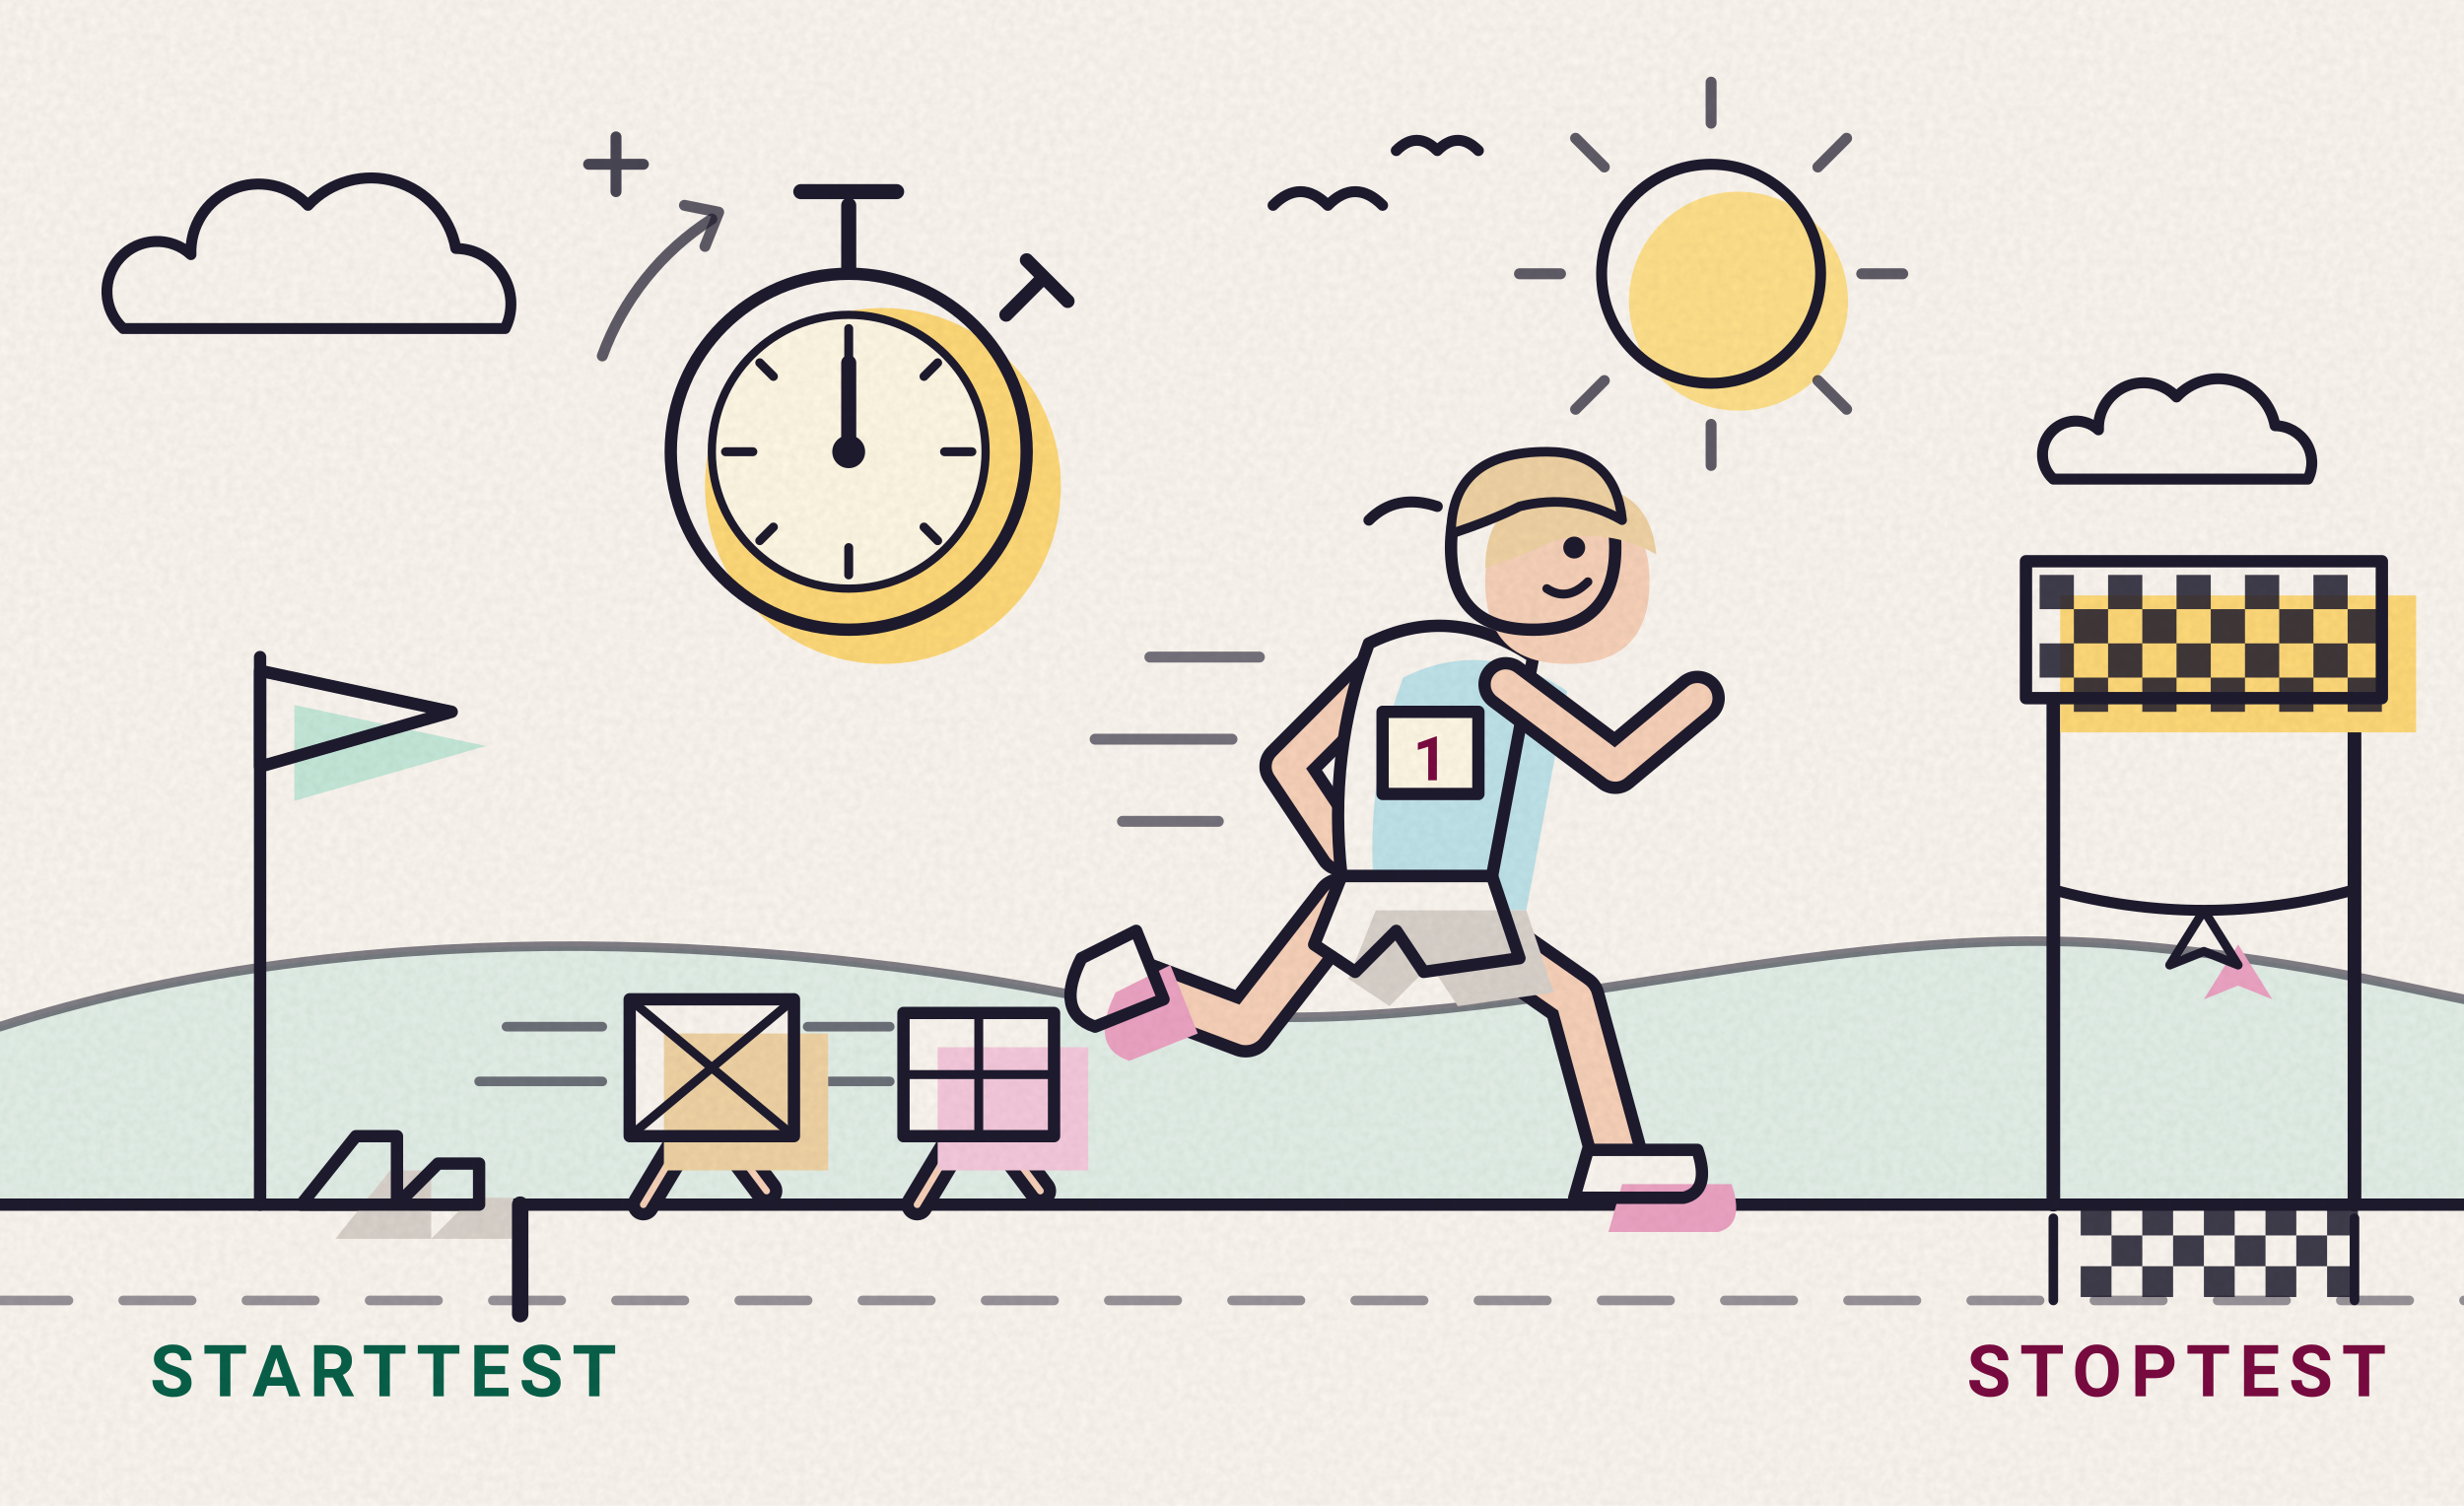
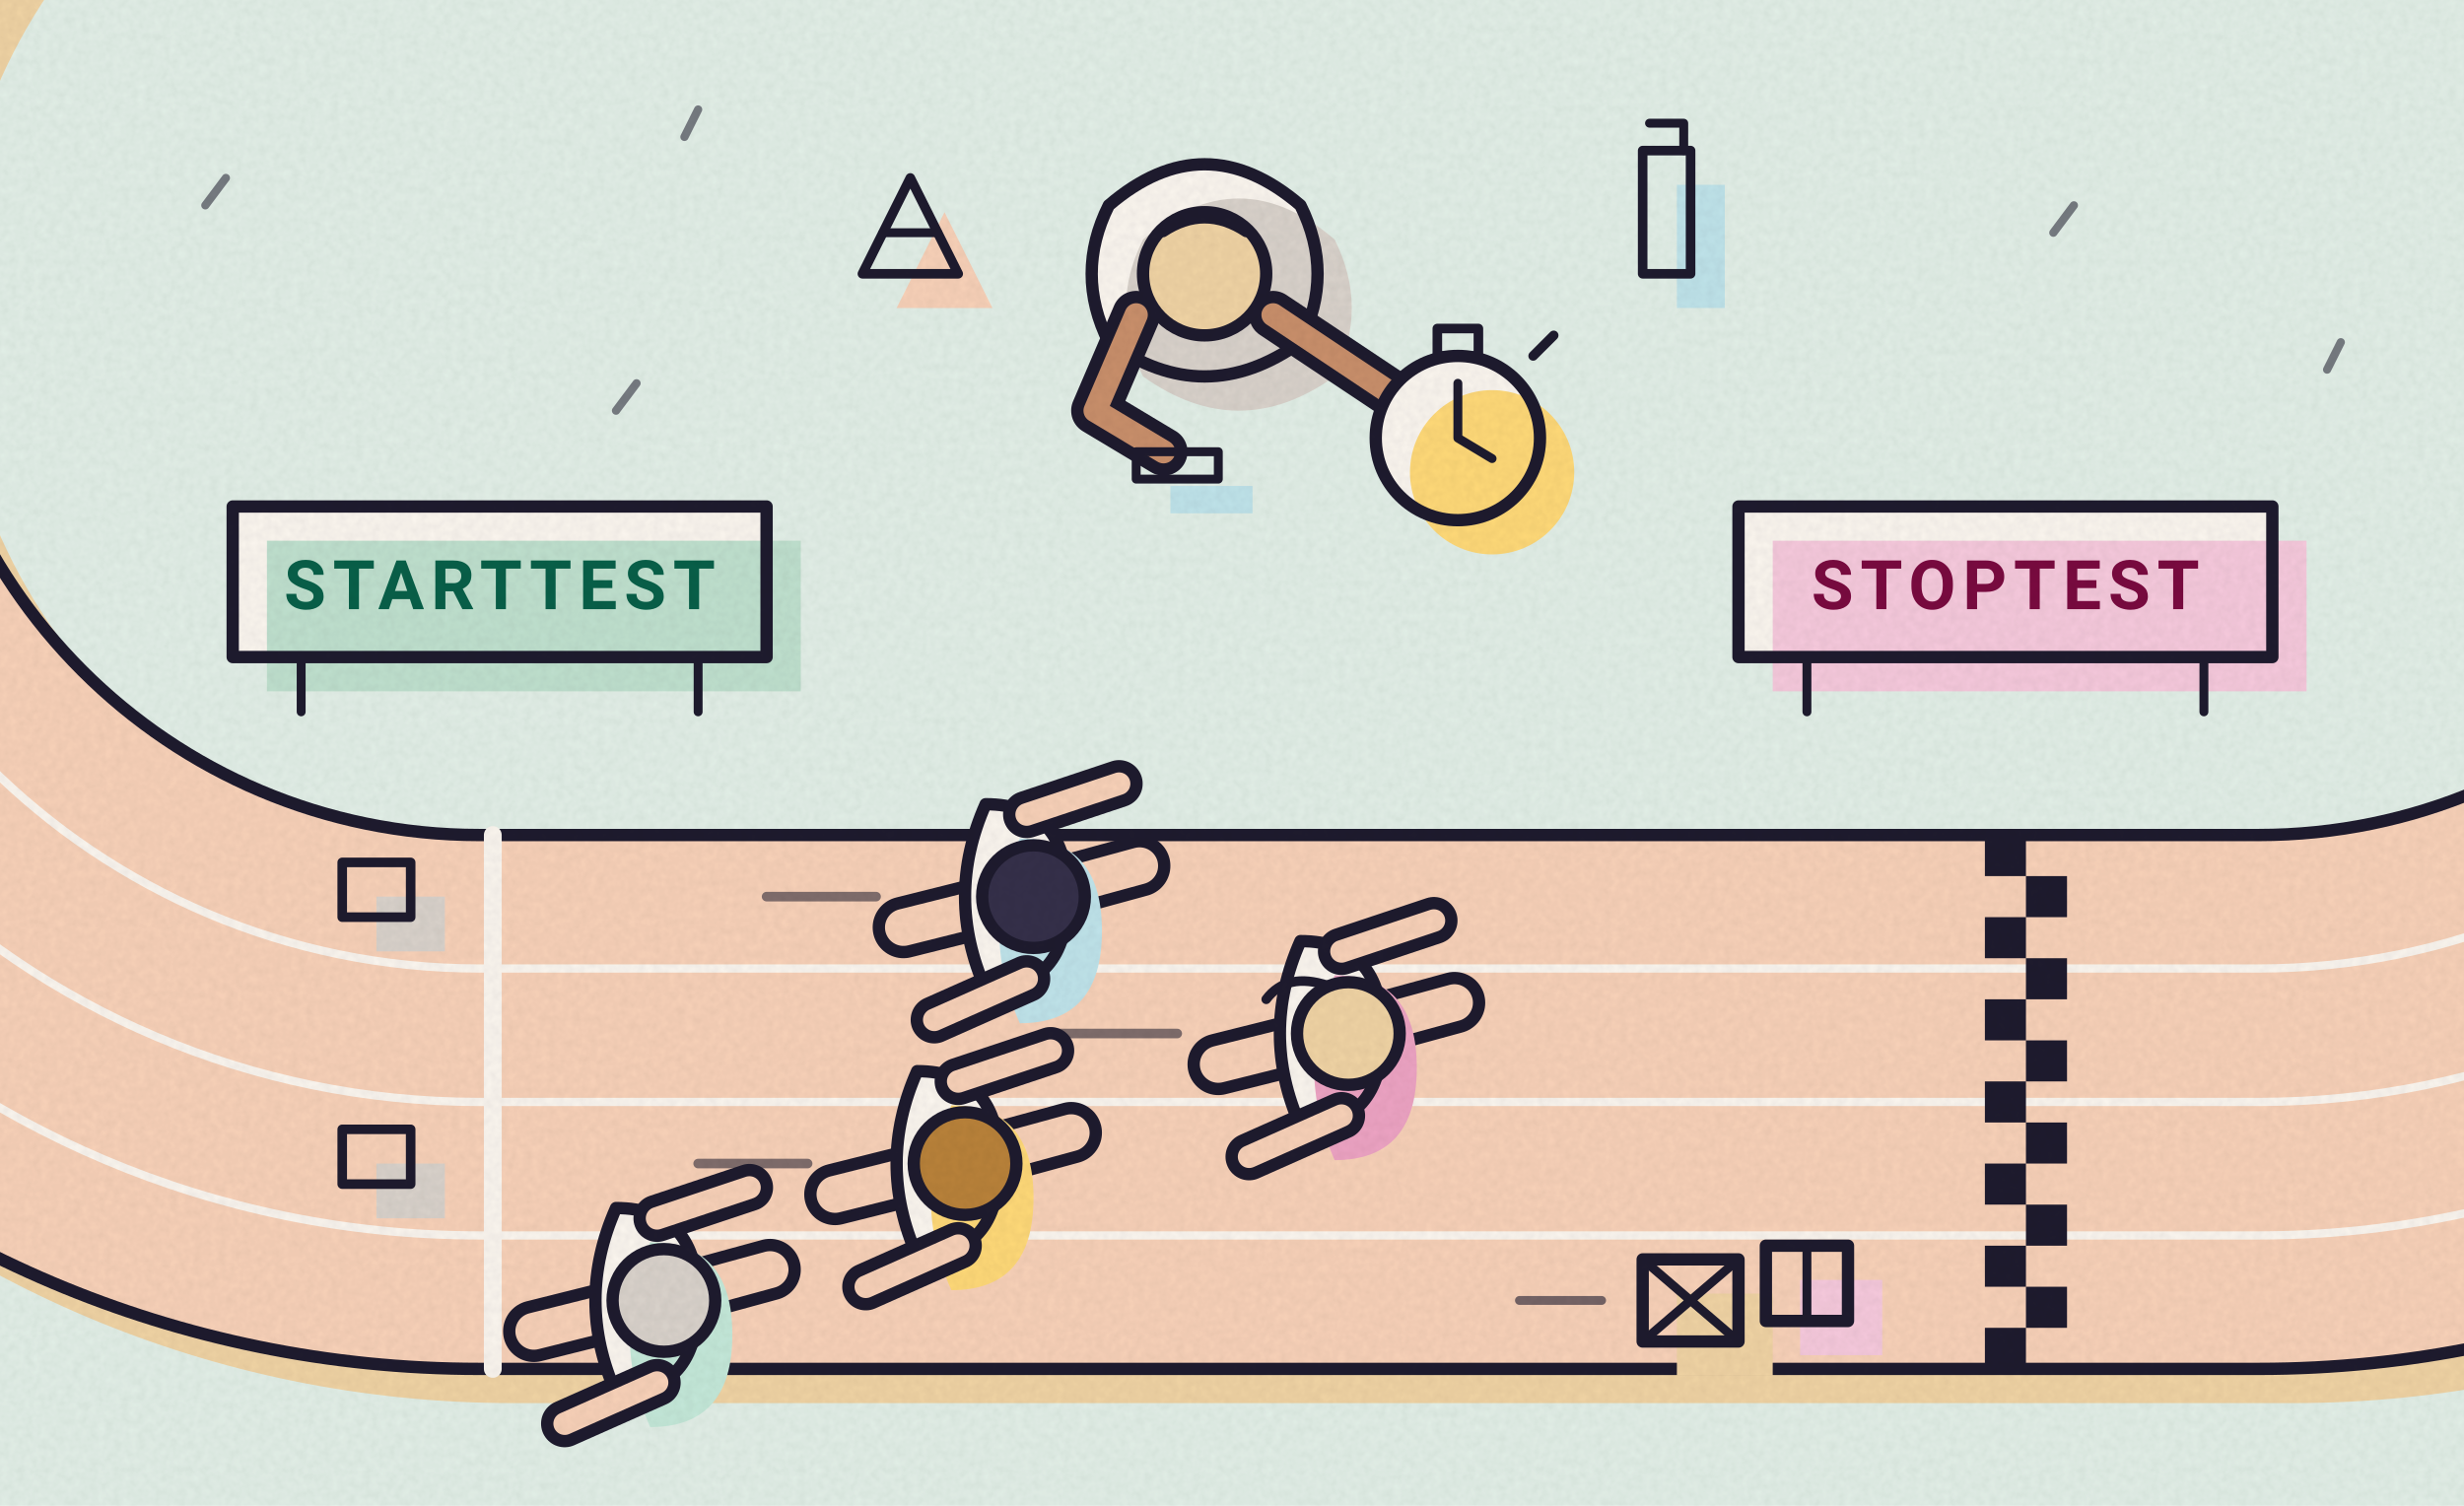
<svg xmlns="http://www.w3.org/2000/svg" xmlns:xlink="http://www.w3.org/1999/xlink" viewBox="0 0 360 220" stroke-linejoin="round" stroke-linecap="round">
  <defs>
    <filter id="sr-grain" x="0" y="0" width="100%" height="100%">
      <feTurbulence type="fractalNoise" baseFrequency=".85" numOctaves="2" stitchTiles="stitch" />
      <feColorMatrix values="0 0 0 0 0  0 0 0 0 0  0 0 0 0 0  0 0 0 .06 0" />
    </filter>
-     <path id="sr-s0" d="M38 176 V96" />
-     <path id="sr-s1" d="M38 98 L66 104 L38 112Z" />
-     <path id="sr-s2" d="M44 176 L52 166 H58 V176Z M58 176 L64 170 H70 V176Z" />
-     <path id="sr-s3" d="M124 40 V30 M117 28 H131" />
-     <path id="sr-s4" d="M147 46 L152 41 M150 38 L156 44" />
-     <path id="sr-s5" d="M150 66 A26 26 0 1 1 98 66 A26 26 0 1 1 150 66Z" />
-     <path id="sr-s6" d="M144 66 A20 20 0 1 1 104 66 A20 20 0 1 1 144 66Z" />
-     <path id="sr-s7" d="M92 146 H116 V166 H92Z" />
-     <path id="sr-s8" d="M132 148 H154 V166 H132Z" />
-     <path id="sr-s9" d="M158 140 L166 136 L170 146 L160 150 Q154 148 158 140Z" />
-     <path id="sr-s10" d="M232 168 H248 Q250 174 246 175 H230Z" />
-     <path id="sr-s11" d="M200 94 Q212 88 224 96 L218 128 H196 Q194 110 200 94Z" />
-     <path id="sr-s12" d="M202 104 H216 V116 H202Z" />
-     <path id="sr-s13" d="M196 128 H218 L222 140 L208 142 L204 136 L198 142 L192 138Z" />
-     <path id="sr-s14" d="M212 80 Q212 68 224 68 Q236 68 236 80 Q236 92 224 92 Q212 92 212 80Z" />
-     <path id="sr-s15" d="M212 78 Q212 66 226 66 Q236 66 237 76 Q230 72 222 74 Q218 76 212 78Z" />
-     <path id="sr-s16" d="M210 74 Q204 72 200 76" />
-     <path id="sr-s17" d="M300 176 V84 M344 176 V84" />
-     <path id="sr-s18" d="M296 82 H348 V102 H296Z" />
-     <path id="sr-s19" d="M300 130 Q322 136 344 130" />
-     <path id="sr-s20" d="M322 133 l-5 8 l5 -2 l5 2z" />
+     <path id="sr-s0" d="M50 126 H60 V134 H50Z M50 165 H60 V173 H50Z" />
+     <path id="sr-s1" d="M144 117.5 Q156 117.5 156 131 Q156 144.5 144 144.5 Q138 131 144 117.5Z" />
+     <path id="sr-s2" d="M190 137.5 Q202 137.5 202 151 Q202 164.5 190 164.5 Q184 151 190 137.5Z" />
+     <path id="sr-s3" d="M134 156.5 Q146 156.5 146 170 Q146 183.5 134 183.5 Q128 170 134 156.5Z" />
+     <path id="sr-s4" d="M90 176.5 Q102 176.5 102 190 Q102 203.5 90 203.5 Q84 190 90 176.5Z" />
+     <path id="sr-s5" d="M240 184 H254 V196 H240Z" />
+     <path id="sr-s6" d="M258 182 H270 V193 H258Z" />
+     <path id="sr-s7" d="M34 74 H112 V96 H34Z" />
+     <path id="sr-s8" d="M254 74 H332 V96 H254Z" />
+     <path id="sr-s9" d="M162 30 Q176 18 190 30 Q195 40 190 50 Q176 60 162 50 Q157 40 162 30Z" />
+     <path id="sr-s10" d="M170 34 Q176 30 182 34" />
+     <path id="sr-s11" d="M201 64 A12 12 0 1 1 225 64 A12 12 0 1 1 201 64Z" />
+     <path id="sr-s12" d="M210 48 H216 V52 H210Z M224 52 l3 -3" />
+     <path id="sr-s13" d="M166 66 H178 V70 H166Z" />
+     <path id="sr-s14" d="M126 40 L133 26 L140 40Z" />
+     <path id="sr-s15" d="M240 22 H247 V40 H240Z" />
  </defs>
-   <rect width="360" height="220" fill="#FBF6EF" />
-   <circle cx="254" cy="44" r="16" fill="#FFE08A" />
-   <circle cx="250" cy="40" r="16" fill="none" stroke="#1E1B2E" stroke-width="1.6" />
-   <path d="M272.0 40.0 L278.0 40.0 M265.6 55.6 L269.8 59.8 M250.0 62.0 L250.0 68.0 M234.4 55.6 L230.2 59.8 M228.0 40.0 L222.0 40.0 M234.4 24.4 L230.2 20.2 M250.0 18.0 L250.0 12.0 M265.6 24.4 L269.8 20.2" fill="none" stroke="#1E1B2E" stroke-width="1.6" opacity=".7" />
-   <path transform="translate(18 30) scale(0.9)" d="M0 20 H62 A9 9 0 0 0 54 7 A14 14 0 0 0 30 0 A11 11 0 0 0 11 8 A8 8 0 0 0 0 20Z" fill="none" stroke="#1E1B2E" stroke-width="1.78" />
-   <path transform="translate(300 58) scale(0.6)" d="M0 20 H62 A9 9 0 0 0 54 7 A14 14 0 0 0 30 0 A11 11 0 0 0 11 8 A8 8 0 0 0 0 20Z" fill="none" stroke="#1E1B2E" stroke-width="2.67" />
-   <path d="M186 30 q4 -4 8 0 q4 -4 8 0 M204 22 q3 -3 6 0 q3 -3 6 0" fill="none" stroke="#1E1B2E" stroke-width="1.6" />
-   <path d="M90 20 v8 M86 24 h8" fill="none" stroke="#1E1B2E" stroke-width="1.6" opacity=".8" />
-   <path d="M232 83 v6 M229 86 h6" fill="none" stroke="#1E1B2E" stroke-width="1.6" opacity=".8" />
-   <path d="M0 150 C50 134 110 136 160 146 C210 156 260 134 310 138 C334 140 350 144 360 146 V176 H0Z" fill="#E2EFE7" />
-   <path d="M0 150 C50 134 110 136 160 146 C210 156 260 134 310 138 C334 140 350 144 360 146" fill="none" stroke="#1E1B2E" stroke-width="1.4" opacity=".55" />
-   <path d="M0 176 H360" fill="none" stroke="#1E1B2E" stroke-width="1.8" />
-   <path d="M0 190 H360" fill="none" stroke="#1E1B2E" stroke-width="1.4" opacity=".45" stroke-dasharray="10 8" />
-   <use xlink:href="#sr-s0" fill="none" stroke="#1E1B2E" stroke-width="1.8" />
+   <rect width="360" height="220" fill="#E2EFE7" />
+   <path d="M70 -120 H330 A160 160 0 0 1 330 200 H70 A160 160 0 0 1 70 -120Z M70 -42 H330 A82 82 0 0 1 330 122 H70 A82 82 0 0 1 70 -42Z" fill="#F0D3A4" fill-rule="evenodd" transform="translate(5 5)" />
+   <path d="M70 -120 H330 A160 160 0 0 1 330 200 H70 A160 160 0 0 1 70 -120Z M70 -42 H330 A82 82 0 0 1 330 122 H70 A82 82 0 0 1 70 -42Z" fill="#F8D1B8" fill-rule="evenodd" />
+   <path d="M70 -120 H330 A160 160 0 0 1 330 200 H70 A160 160 0 0 1 70 -120Z" fill="none" stroke="#1E1B2E" stroke-width="1.8" />
+   <path d="M70 -42 H330 A82 82 0 0 1 330 122 H70 A82 82 0 0 1 70 -42Z" fill="none" stroke="#1E1B2E" stroke-width="1.8" />
+   <path d="M70 -61.5 H330 A101.5 101.5 0 0 1 330 141.5 H70 A101.5 101.5 0 0 1 70 -61.5Z M70 -81 H330 A121 121 0 0 1 330 161 H70 A121 121 0 0 1 70 -81Z M70 -100.5 H330 A140.5 140.5 0 0 1 330 180.5 H70 A140.5 140.5 0 0 1 70 -100.5Z" fill="none" stroke-width="1.2" stroke="#FBF6EF" />
+   <path d="M72 122 V200" fill="none" stroke-width="2.6" stroke="#FBF6EF" />
+   <path d="M290 122h6v6h-6zM296 128h6v6h-6zM290 134h6v6h-6zM296 140h6v6h-6zM290 146h6v6h-6zM296 152h6v6h-6zM290 158h6v6h-6zM296 164h6v6h-6zM290 170h6v6h-6zM296 176h6v6h-6zM290 182h6v6h-6zM296 188h6v6h-6zM290 194h6v6h-6z" fill="#1E1B2E" />
  <g transform="translate(5 5)">
-     <use xlink:href="#sr-s1" fill="#C4E8D9" />
+     <use xlink:href="#sr-s0" fill="#D9D2CB" />
+   </g>
+   <use xlink:href="#sr-s0" fill="none" stroke="#1E1B2E" stroke-width="1.4" />
+   <path d="M150 131 L166.5 126.5 M150 131 L132 135.5" fill="none" stroke="#1E1B2E" stroke-width="9" />
+   <path d="M150 131 L166.5 126.5 M150 131 L132 135.5" fill="none" stroke="#F8D1B8" stroke-width="5.4" />
+   <use xlink:href="#sr-s1" fill="#FBF6EF" />
+   <g transform="translate(5 5)">
+     <use xlink:href="#sr-s1" fill="#BFE3EA" />
  </g>
  <use xlink:href="#sr-s1" fill="none" stroke="#1E1B2E" stroke-width="1.8" />
+   <path d="M150 119 L163.5 114.5 M150 143 L136.5 149" fill="none" stroke="#1E1B2E" stroke-width="6.9" />
+   <path d="M150 119 L163.5 114.5 M150 143 L136.5 149" fill="none" stroke="#F8D1B8" stroke-width="3.3" />
+   <circle cx="151" cy="131" r="7.5" fill="#35304A" stroke="#1E1B2E" stroke-width="1.8" />
+   <path d="M196 151 L212.5 146.5 M196 151 L178 155.5" fill="none" stroke="#1E1B2E" stroke-width="9" />
+   <path d="M196 151 L212.5 146.5 M196 151 L178 155.5" fill="none" stroke="#F8D1B8" stroke-width="5.4" />
+   <use xlink:href="#sr-s2" fill="#FBF6EF" />
  <g transform="translate(5 5)">
-     <use xlink:href="#sr-s2" fill="#D9D2CB" />
+     <use xlink:href="#sr-s2" fill="#EDA3C3" />
  </g>
  <use xlink:href="#sr-s2" fill="none" stroke="#1E1B2E" stroke-width="1.8" />
-   <path d="M76 176 V192" fill="none" stroke="#1E1B2E" stroke-width="2.4" />
-   <use xlink:href="#sr-s3" fill="none" stroke="#1E1B2E" stroke-width="2.2" />
-   <use xlink:href="#sr-s4" fill="none" stroke="#1E1B2E" stroke-width="2" />
-   <use xlink:href="#sr-s5" fill="#FBF6EF" />
+   <path d="M196 139 L209.5 134.5 M196 163 L182.5 169" fill="none" stroke="#1E1B2E" stroke-width="6.9" />
+   <path d="M196 139 L209.5 134.5 M196 163 L182.5 169" fill="none" stroke="#F8D1B8" stroke-width="3.3" />
+   <circle cx="197" cy="151" r="7.5" fill="#F0D3A4" stroke="#1E1B2E" stroke-width="1.8" />
+   <path d="M194 144 q-6 -2 -9 2" fill="none" stroke="#1E1B2E" stroke-width="1.4" />
+   <path d="M140 170 L156.5 165.5 M140 170 L122 174.5" fill="none" stroke="#1E1B2E" stroke-width="9" />
+   <path d="M140 170 L156.5 165.5 M140 170 L122 174.5" fill="none" stroke="#F8D1B8" stroke-width="5.4" />
+   <use xlink:href="#sr-s3" fill="#FBF6EF" />
  <g transform="translate(5 5)">
-     <use xlink:href="#sr-s5" fill="#FFD978" />
+     <use xlink:href="#sr-s3" fill="#FFD978" />
+   </g>
+   <use xlink:href="#sr-s3" fill="none" stroke="#1E1B2E" stroke-width="1.8" />
+   <path d="M140 158 L153.5 153.5 M140 182 L126.5 188" fill="none" stroke="#1E1B2E" stroke-width="6.9" />
+   <path d="M140 158 L153.5 153.5 M140 182 L126.5 188" fill="none" stroke="#F8D1B8" stroke-width="3.3" />
+   <circle cx="141" cy="170" r="7.5" fill="#B9823A" stroke="#1E1B2E" stroke-width="1.8" />
+   <path d="M96 190 L112.5 185.5 M96 190 L78 194.5" fill="none" stroke="#1E1B2E" stroke-width="9" />
+   <path d="M96 190 L112.5 185.5 M96 190 L78 194.5" fill="none" stroke="#F8D1B8" stroke-width="5.4" />
+   <use xlink:href="#sr-s4" fill="#FBF6EF" />
+   <g transform="translate(5 5)">
+     <use xlink:href="#sr-s4" fill="#C4E8D9" />
+   </g>
+   <use xlink:href="#sr-s4" fill="none" stroke="#1E1B2E" stroke-width="1.8" />
+   <path d="M96 178 L109.5 173.5 M96 202 L82.5 208" fill="none" stroke="#1E1B2E" stroke-width="6.9" />
+   <path d="M96 178 L109.5 173.5 M96 202 L82.5 208" fill="none" stroke="#F8D1B8" stroke-width="3.3" />
+   <circle cx="97" cy="190" r="7.5" fill="#D9D2CB" stroke="#1E1B2E" stroke-width="1.8" />
+   <path d="M112 131 h16 M154 151 h18 M102 170 h16" fill="none" stroke="#1E1B2E" stroke-width="1.4" opacity=".55" />
+   <g transform="translate(5 5)">
+     <use xlink:href="#sr-s5" fill="#F0D3A4" />
  </g>
  <use xlink:href="#sr-s5" fill="none" stroke="#1E1B2E" stroke-width="1.8" />
-   <use xlink:href="#sr-s6" fill="#FFF8E4" />
-   <use xlink:href="#sr-s6" fill="none" stroke="#1E1B2E" stroke-width="1.2" />
-   <path d="M124 48 V52 M124 80 V84 M106 66 H110 M138 66 H142 M111 53 l2 2 M137 53 l-2 2 M111 79 l2 -2 M137 79 l-2 -2" fill="none" stroke="#1E1B2E" stroke-width="1.3" />
-   <path d="M124 66 V53" fill="none" stroke="#1E1B2E" stroke-width="2.2" />
-   <circle cx="124" cy="66" r="2.4" fill="#1E1B2E" />
-   <path d="M88 52 A40 40 0 0 1 104 32" fill="none" stroke="#1E1B2E" stroke-width="1.6" opacity=".7" />
-   <path d="M100 30 l5 1 l-2 5" fill="none" stroke="#1E1B2E" stroke-width="1.6" opacity=".7" />
-   <path d="M74 150 h14 M70 158 h18 M118 150 h12 M114 158 h16" fill="none" stroke="#1E1B2E" stroke-width="1.4" opacity=".6" />
-   <path d="M100 166 L94 176 M106 166 L112 174" fill="none" stroke="#1E1B2E" stroke-width="4.6" />
-   <path d="M100 166 L94 176 M106 166 L112 174" fill="none" stroke="#F8D1B8" stroke-width="1.0" />
+   <path d="M240 184 L254 196 M254 184 L240 196" fill="none" stroke="#1E1B2E" stroke-width="1.3" />
+   <g transform="translate(5 5)">
+     <use xlink:href="#sr-s6" fill="#F6C9DC" />
+   </g>
+   <use xlink:href="#sr-s6" fill="none" stroke="#1E1B2E" stroke-width="1.8" />
+   <path d="M264 182 V193" fill="none" stroke="#1E1B2E" stroke-width="1.3" />
+   <path d="M222 190 h12" fill="none" stroke="#1E1B2E" stroke-width="1.3" opacity=".6" />
  <use xlink:href="#sr-s7" fill="#FBF6EF" />
  <g transform="translate(5 5)">
-     <use xlink:href="#sr-s7" fill="#F0D3A4" />
+     <use xlink:href="#sr-s7" fill="#BFE0CE" />
  </g>
  <use xlink:href="#sr-s7" fill="none" stroke="#1E1B2E" stroke-width="1.8" />
-   <path d="M92 146 L116 166 M116 146 L92 166" fill="none" stroke="#1E1B2E" stroke-width="1.3" />
-   <path d="M140 166 L134 176 M146 166 L152 174" fill="none" stroke="#1E1B2E" stroke-width="4.6" />
-   <path d="M140 166 L134 176 M146 166 L152 174" fill="none" stroke="#F8D1B8" stroke-width="1.0" />
+   <path d="M44 96 V104 M102 96 V104" fill="none" stroke="#1E1B2E" stroke-width="1.3" />
+   <text x="73" y="89" font-family="system-ui,-apple-system,Segoe UI,Roboto,sans-serif" font-size="10" font-weight="700" letter-spacing="1" text-anchor="middle" fill="#086049">STARTTEST</text>
  <use xlink:href="#sr-s8" fill="#FBF6EF" />
  <g transform="translate(5 5)">
    <use xlink:href="#sr-s8" fill="#F6C9DC" />
  </g>
  <use xlink:href="#sr-s8" fill="none" stroke="#1E1B2E" stroke-width="1.8" />
-   <path d="M143 148 V166 M132 157 H154" fill="none" stroke="#1E1B2E" stroke-width="1.3" />
-   <path d="M196 132 L182 150 L166 144" fill="none" stroke="#1E1B2E" stroke-width="9" />
-   <path d="M196 132 L182 150 L166 144" fill="none" stroke="#F8D1B8" stroke-width="5.4" />
-   <path d="M210 132 L230 146 L236 168" fill="none" stroke="#1E1B2E" stroke-width="9" />
-   <path d="M210 132 L230 146 L236 168" fill="none" stroke="#F8D1B8" stroke-width="5.4" />
+   <path d="M264 96 V104 M322 96 V104" fill="none" stroke="#1E1B2E" stroke-width="1.3" />
+   <text x="293" y="89" font-family="system-ui,-apple-system,Segoe UI,Roboto,sans-serif" font-size="10" font-weight="700" letter-spacing="1" text-anchor="middle" fill="#7A0A40">STOPTEST</text>
  <use xlink:href="#sr-s9" fill="#FBF6EF" />
  <g transform="translate(5 5)">
-     <use xlink:href="#sr-s9" fill="#EDA3C3" />
+     <use xlink:href="#sr-s9" fill="#D9D2CB" />
  </g>
  <use xlink:href="#sr-s9" fill="none" stroke="#1E1B2E" stroke-width="1.8" />
-   <use xlink:href="#sr-s10" fill="#FBF6EF" />
-   <g transform="translate(5 5)">
-     <use xlink:href="#sr-s10" fill="#EDA3C3" />
-   </g>
-   <use xlink:href="#sr-s10" fill="none" stroke="#1E1B2E" stroke-width="1.8" />
-   <path d="M202 98 L188 112 L196 124" fill="none" stroke="#1E1B2E" stroke-width="8" />
-   <path d="M202 98 L188 112 L196 124" fill="none" stroke="#F8D1B8" stroke-width="4.4" />
+   <path d="M186 46 L204 58" fill="none" stroke="#1E1B2E" stroke-width="7" />
+   <path d="M186 46 L204 58" fill="none" stroke="#C98F6B" stroke-width="3.4" />
+   <path d="M166 46 L160 60 L170 66" fill="none" stroke="#1E1B2E" stroke-width="7" />
+   <path d="M166 46 L160 60 L170 66" fill="none" stroke="#C98F6B" stroke-width="3.4" />
+   <circle cx="176" cy="40" r="9" fill="#F0D3A4" stroke="#1E1B2E" stroke-width="1.8" />
+   <use xlink:href="#sr-s10" fill="none" stroke="#1E1B2E" stroke-width="1.3" />
  <use xlink:href="#sr-s11" fill="#FBF6EF" />
  <g transform="translate(5 5)">
-     <use xlink:href="#sr-s11" fill="#BFE3EA" />
+     <use xlink:href="#sr-s11" fill="#FFD978" />
  </g>
  <use xlink:href="#sr-s11" fill="none" stroke="#1E1B2E" stroke-width="1.8" />
-   <use xlink:href="#sr-s12" fill="#FBF6EF" />
-   <use xlink:href="#sr-s12" fill="#FFF8E4" />
-   <use xlink:href="#sr-s12" fill="none" stroke="#1E1B2E" stroke-width="1.8" />
-   <text x="209" y="114" font-family="system-ui,-apple-system,Segoe UI,Roboto,sans-serif" font-size="9" font-weight="700" text-anchor="middle" fill="#7A0A40">1</text>
-   <use xlink:href="#sr-s13" fill="#FBF6EF" />
+   <path d="M213 64 V56 M213 64 L218 67" fill="none" stroke="#1E1B2E" stroke-width="1.3" />
+   <use xlink:href="#sr-s12" fill="none" stroke="#1E1B2E" stroke-width="1.4" />
  <g transform="translate(5 5)">
-     <use xlink:href="#sr-s13" fill="#D9D2CB" />
+     <use xlink:href="#sr-s13" fill="#BFE3EA" />
  </g>
-   <use xlink:href="#sr-s13" fill="none" stroke="#1E1B2E" stroke-width="1.8" />
-   <path d="M220 100 L236 112 L248 102" fill="none" stroke="#1E1B2E" stroke-width="8" />
-   <path d="M220 100 L236 112 L248 102" fill="none" stroke="#F8D1B8" stroke-width="4.4" />
-   <use xlink:href="#sr-s14" fill="#FBF6EF" />
+   <use xlink:href="#sr-s13" fill="none" stroke="#1E1B2E" stroke-width="1.3" />
  <g transform="translate(5 5)">
    <use xlink:href="#sr-s14" fill="#F8D1B8" />
  </g>
-   <use xlink:href="#sr-s14" fill="none" stroke="#1E1B2E" stroke-width="1.8" />
-   <path d="M226 86 q3 2 6 -1" fill="none" stroke="#1E1B2E" stroke-width="1.3" />
+   <use xlink:href="#sr-s14" fill="none" stroke="#1E1B2E" stroke-width="1.4" />
+   <path d="M129 34 H137" fill="none" stroke="#1E1B2E" stroke-width="1.3" />
  <g transform="translate(5 5)">
-     <use xlink:href="#sr-s15" fill="#F0D3A4" />
+     <use xlink:href="#sr-s15" fill="#BFE3EA" />
  </g>
-   <use xlink:href="#sr-s15" fill="#F0D3A4" />
  <use xlink:href="#sr-s15" fill="none" stroke="#1E1B2E" stroke-width="1.4" />
-   <use xlink:href="#sr-s16" fill="none" stroke="#1E1B2E" stroke-width="1.6" />
-   <circle cx="230" cy="80" r="1.6" fill="#1E1B2E" />
-   <path d="M168 96 H184 M160 108 H180 M164 120 H178" fill="none" stroke="#1E1B2E" stroke-width="1.6" opacity=".6" />
-   <use xlink:href="#sr-s17" fill="none" stroke="#1E1B2E" stroke-width="2" />
-   <use xlink:href="#sr-s18" fill="#FBF6EF" />
-   <g transform="translate(5 5)">
-     <use xlink:href="#sr-s18" fill="#FFD978" />
-   </g>
-   <use xlink:href="#sr-s18" fill="none" stroke="#1E1B2E" stroke-width="1.8" />
-   <path d="M298 84h5v5h-5zM308 84h5v5h-5zM318 84h5v5h-5zM328 84h5v5h-5zM338 84h5v5h-5zM303 89h5v5h-5zM313 89h5v5h-5zM323 89h5v5h-5zM333 89h5v5h-5zM343 89h5v5h-5zM298 94h5v5h-5zM308 94h5v5h-5zM318 94h5v5h-5zM328 94h5v5h-5zM338 94h5v5h-5zM303 99h5v5h-5zM313 99h5v5h-5zM323 99h5v5h-5zM333 99h5v5h-5zM343 99h5v5h-5z" fill="#1E1B2E" opacity=".85" />
-   <use xlink:href="#sr-s19" fill="none" stroke="#1E1B2E" stroke-width="1.6" />
-   <g transform="translate(5 5)">
-     <use xlink:href="#sr-s20" fill="#EDA3C3" />
-   </g>
-   <use xlink:href="#sr-s20" fill="none" stroke="#1E1B2E" stroke-width="1.3" />
-   <path d="M304 176h4.5v4.5h-4.5zM313 176h4.5v4.5h-4.5zM322 176h4.5v4.5h-4.5zM331 176h4.5v4.5h-4.5zM340 176h4.5v4.5h-4.5zM308.5 180.5h4.5v4.5h-4.5zM317.5 180.5h4.5v4.5h-4.5zM326.5 180.5h4.5v4.5h-4.5zM335.5 180.5h4.5v4.5h-4.5zM304 185h4.5v4.5h-4.5zM313 185h4.5v4.5h-4.5zM322 185h4.5v4.5h-4.5zM331 185h4.5v4.5h-4.5zM340 185h4.5v4.5h-4.5z" fill="#1E1B2E" opacity=".85" />
-   <path d="M300 178 V190 M344 178 V190" fill="none" stroke="#1E1B2E" stroke-width="1.4" />
-   <g font-family="system-ui,-apple-system,Segoe UI,Roboto,sans-serif" font-size="10.5" font-weight="700" letter-spacing="1.3" text-anchor="middle">
-     <text x="56" y="204" fill="#086049">STARTTEST</text>
-     <text x="318" y="204" fill="#7A0A40">STOPTEST</text>
-   </g>
+   <path d="M241 18 H246 V22" fill="none" stroke="#1E1B2E" stroke-width="1.3" />
+   <path d="M30 30 l3 -4 M100 20 l2 -4 M300 34 l3 -4 M340 54 l2 -4 M90 60 l3 -4" fill="none" stroke="#1E1B2E" stroke-width="1.2" opacity=".55" />
  <rect width="360" height="220" filter="url(#sr-grain)" />
</svg>
